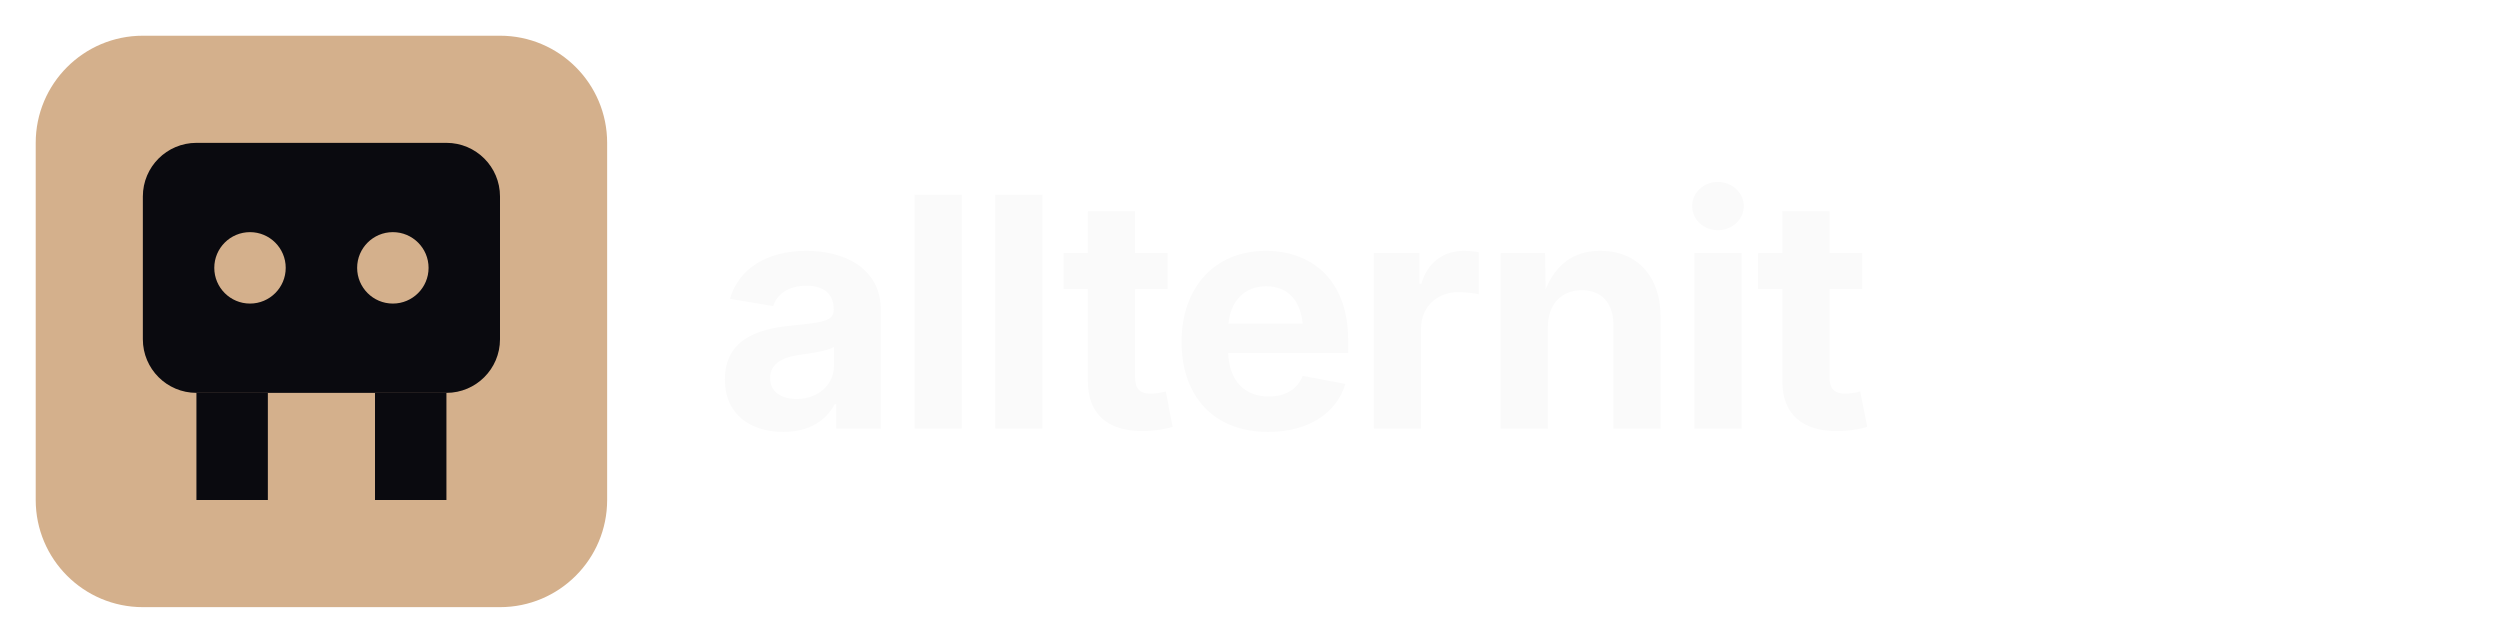
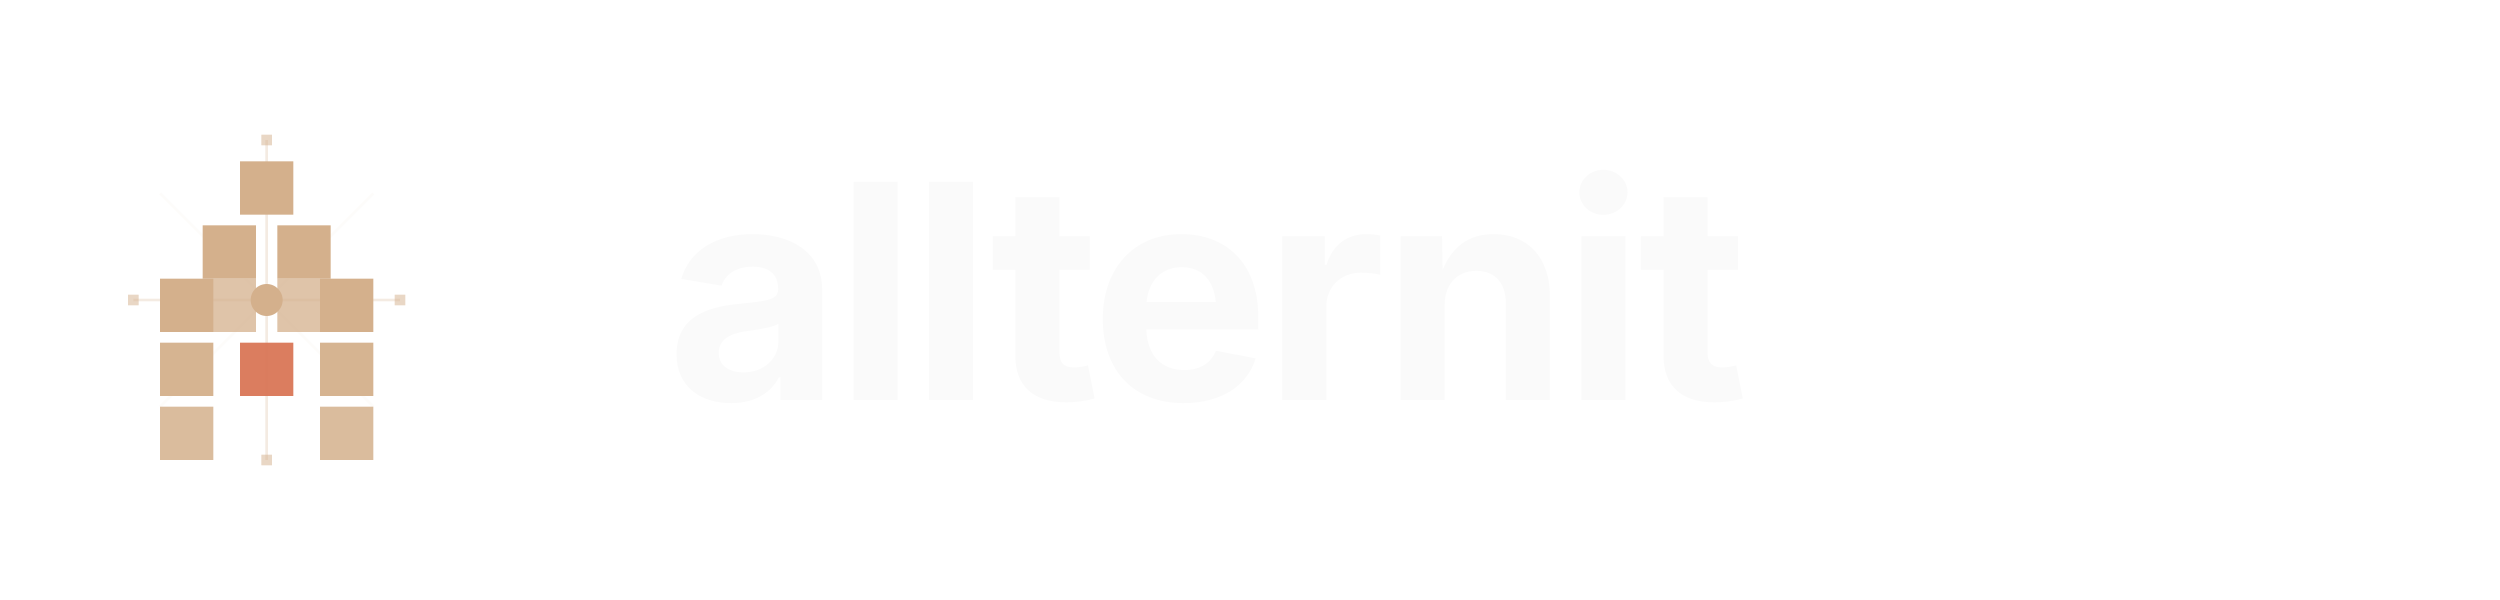
- <svg xmlns="http://www.w3.org/2000/svg" width="140" height="36" viewBox="0 0 140 36" fill="none">
-   <g transform="translate(2, 2) scale(1)">
-     <rect width="32" height="32" rx="6" fill="#D4B08C" />
-     <rect x="6" y="6" width="20" height="14" rx="3" fill="#0a0a0f" />
-     <circle cx="12" cy="13" r="2" fill="#D4B08C" />
-     <circle cx="20" cy="13" r="2" fill="#D4B08C" />
-     <text x="16" y="14" font-family="monospace" font-size="6" fill="#0a0a0f" text-anchor="middle">A</text>
-     <rect x="9" y="20" width="4" height="6" fill="#0a0a0f" />
-     <rect x="19" y="20" width="4" height="6" fill="#0a0a0f" />
+ <svg xmlns="http://www.w3.org/2000/svg" width="150" height="36" viewBox="0 0 150 36" fill="none">
+   <g transform="translate(0, 2) scale(0.32)">
+     <rect width="100" height="100" fill="transparent" />
+     <g stroke="#D4B08C" stroke-width="0.5" opacity="0.25">
+       <line x1="50" y1="50" x2="50" y2="20" />
+       <line x1="50" y1="50" x2="50" y2="80" />
+       <line x1="50" y1="50" x2="25" y2="50" />
+       <line x1="50" y1="50" x2="75" y2="50" />
+       <line x1="50" y1="50" x2="30" y2="30" opacity="0.15" />
+       <line x1="50" y1="50" x2="70" y2="30" opacity="0.15" />
+       <line x1="50" y1="50" x2="30" y2="70" opacity="0.15" />
+       <line x1="50" y1="50" x2="70" y2="70" opacity="0.15" />
+     </g>
+     <g fill="#D4B08C" opacity="0.5">
+       <rect x="49" y="19" width="2" height="2" />
+       <rect x="49" y="79" width="2" height="2" />
+       <rect x="24" y="49" width="2" height="2" />
+       <rect x="74" y="49" width="2" height="2" />
+     </g>
+     <rect x="30" y="70" width="10" height="10" fill="#D4B08C" opacity="0.85" />
+     <rect x="30" y="58" width="10" height="10" fill="#D4B08C" opacity="0.95" />
+     <rect x="30" y="46" width="10" height="10" fill="#D4B08C" />
+     <rect x="38" y="36" width="10" height="10" fill="#D4B08C" />
+     <rect x="60" y="70" width="10" height="10" fill="#D4B08C" opacity="0.85" />
+     <rect x="60" y="58" width="10" height="10" fill="#D4B08C" opacity="0.95" />
+     <rect x="60" y="46" width="10" height="10" fill="#D4B08C" />
+     <rect x="52" y="36" width="10" height="10" fill="#D4B08C" />
+     <rect x="38" y="46" width="10" height="10" fill="#D4B08C" opacity="0.75" />
+     <rect x="52" y="46" width="10" height="10" fill="#D4B08C" opacity="0.75" />
+     <rect x="45" y="24" width="10" height="10" fill="#D4B08C" />
+     <rect x="45" y="58" width="10" height="10" fill="#D97757" opacity="0.95" />
+     <circle cx="50" cy="50" r="3" fill="#D4B08C" />
  </g>
  <text x="40" y="24" font-family="Inter, ui-sans-serif, system-ui, -apple-system, BlinkMacSystemFont, 'Segoe UI', sans-serif" font-size="18" font-weight="650" letter-spacing="-0.02em" fill="#FAFAFA">allternit</text>
</svg>
